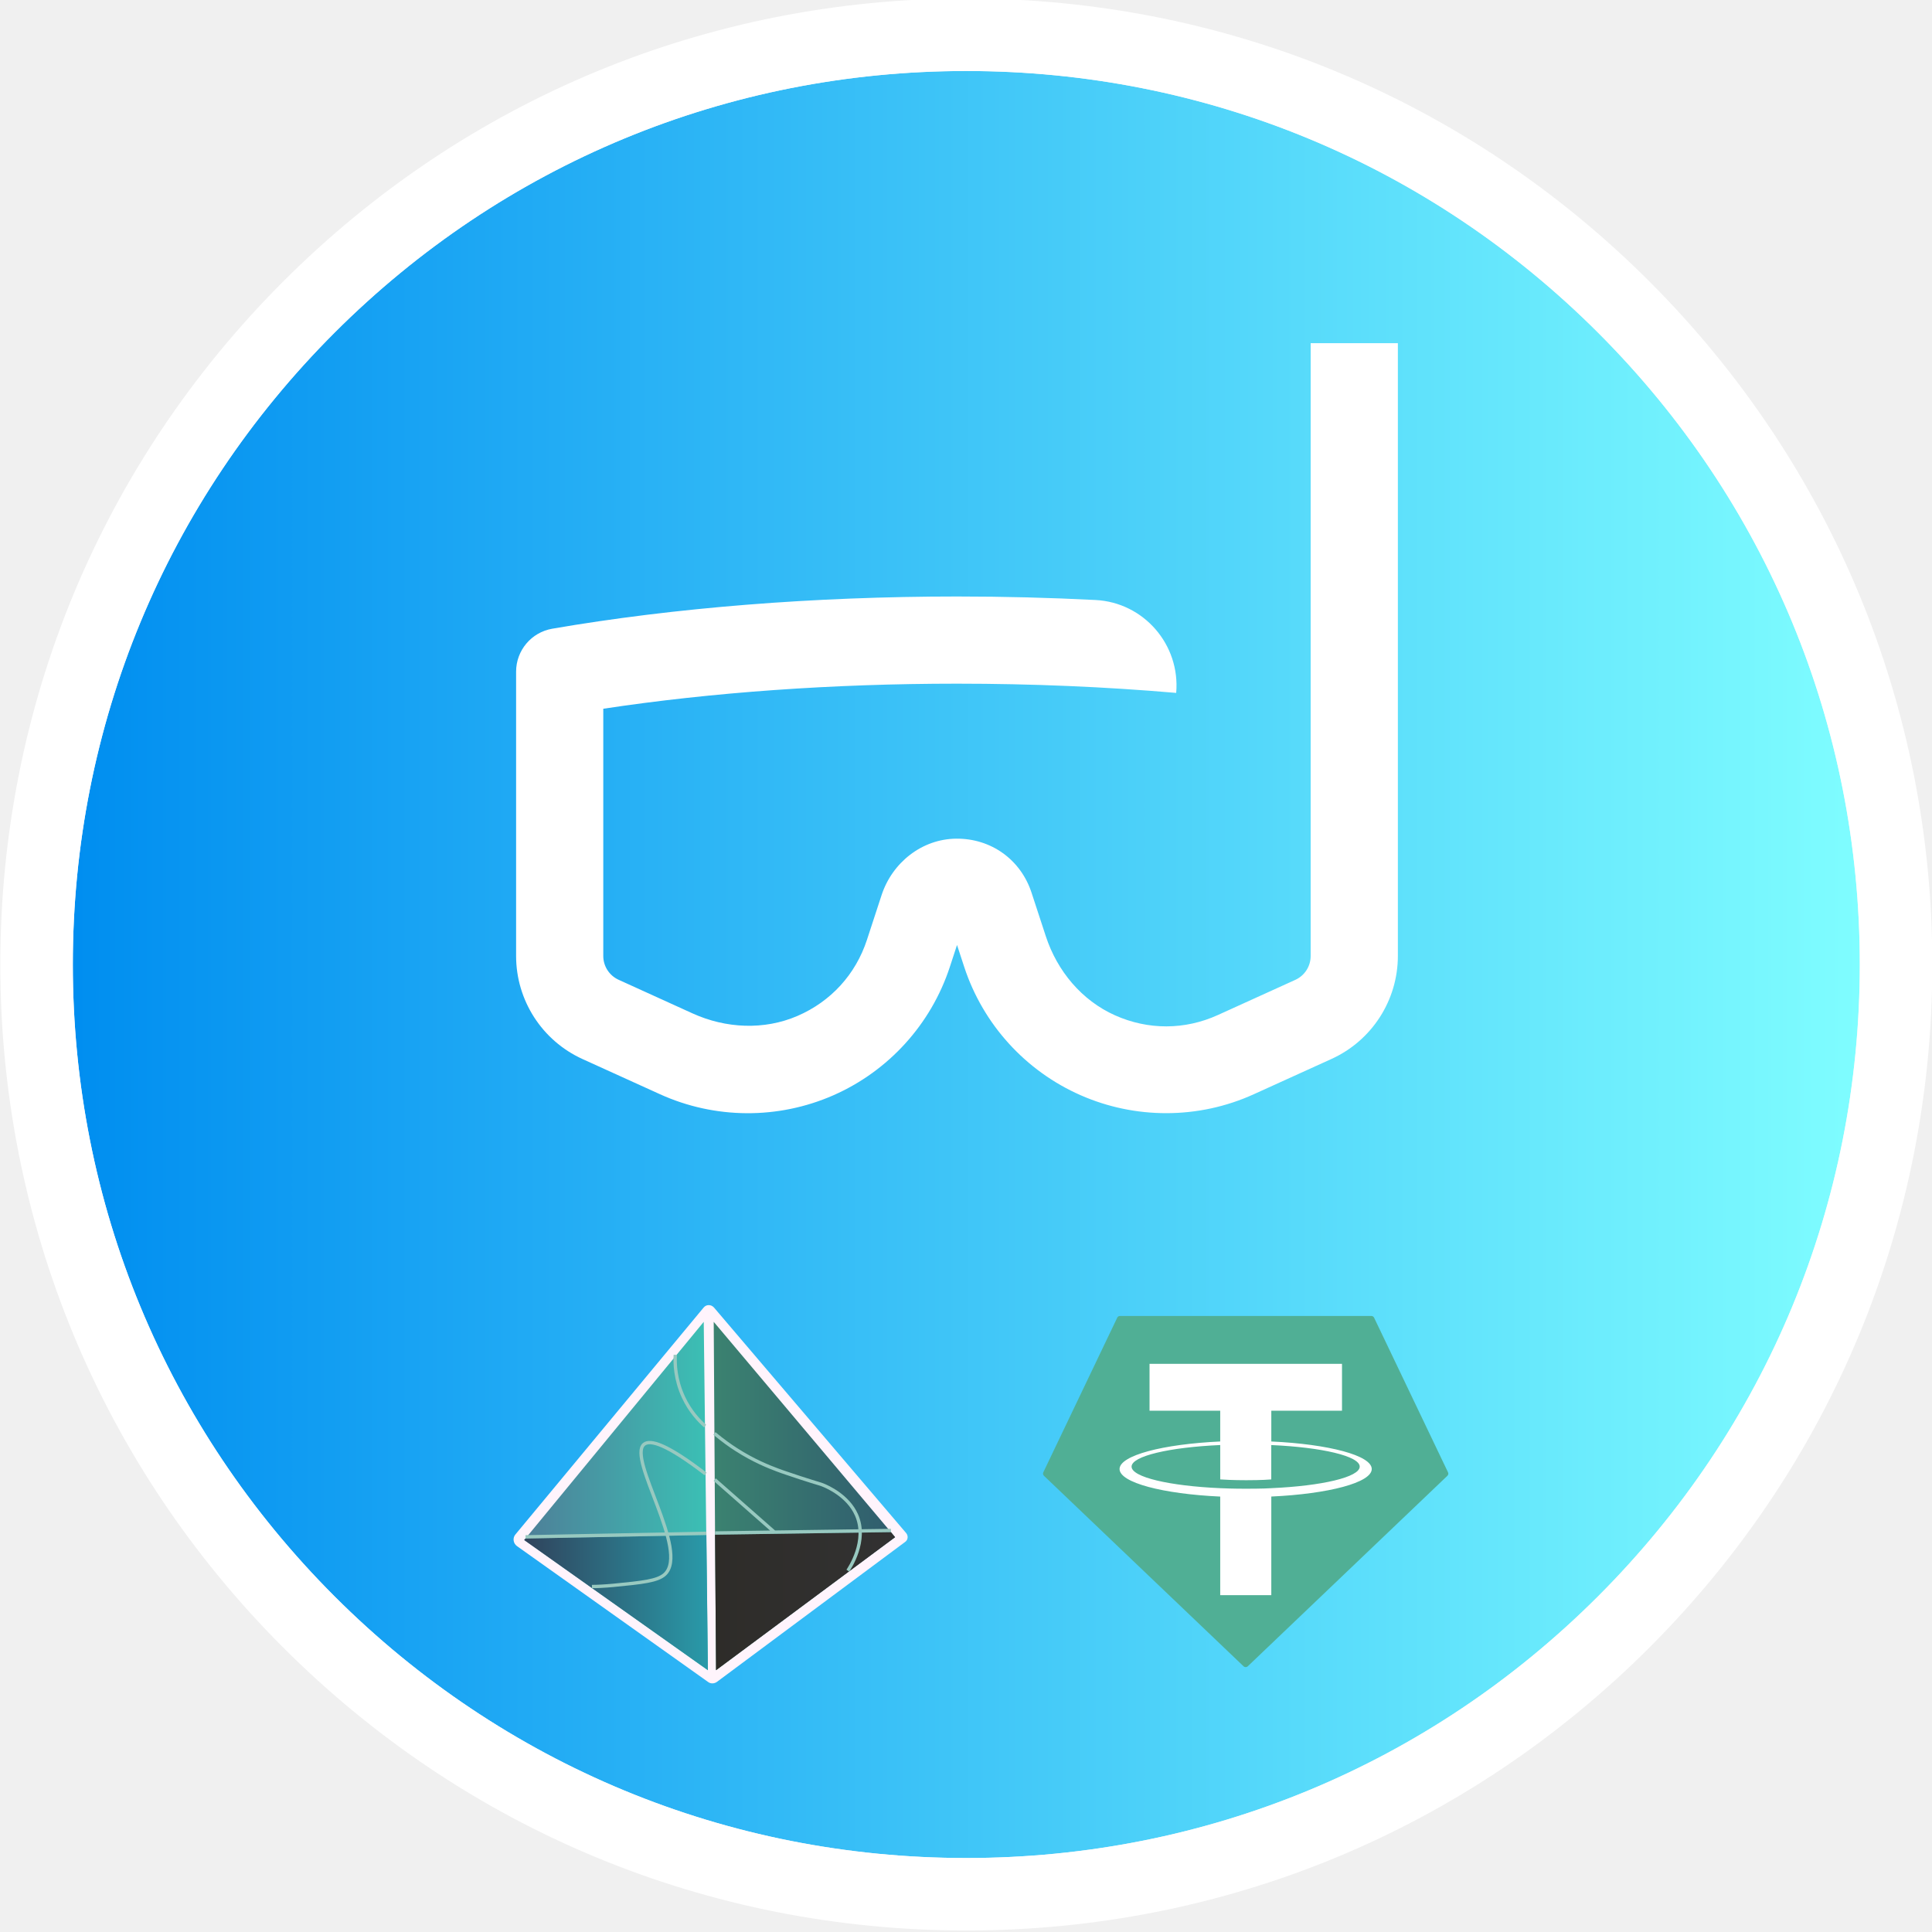
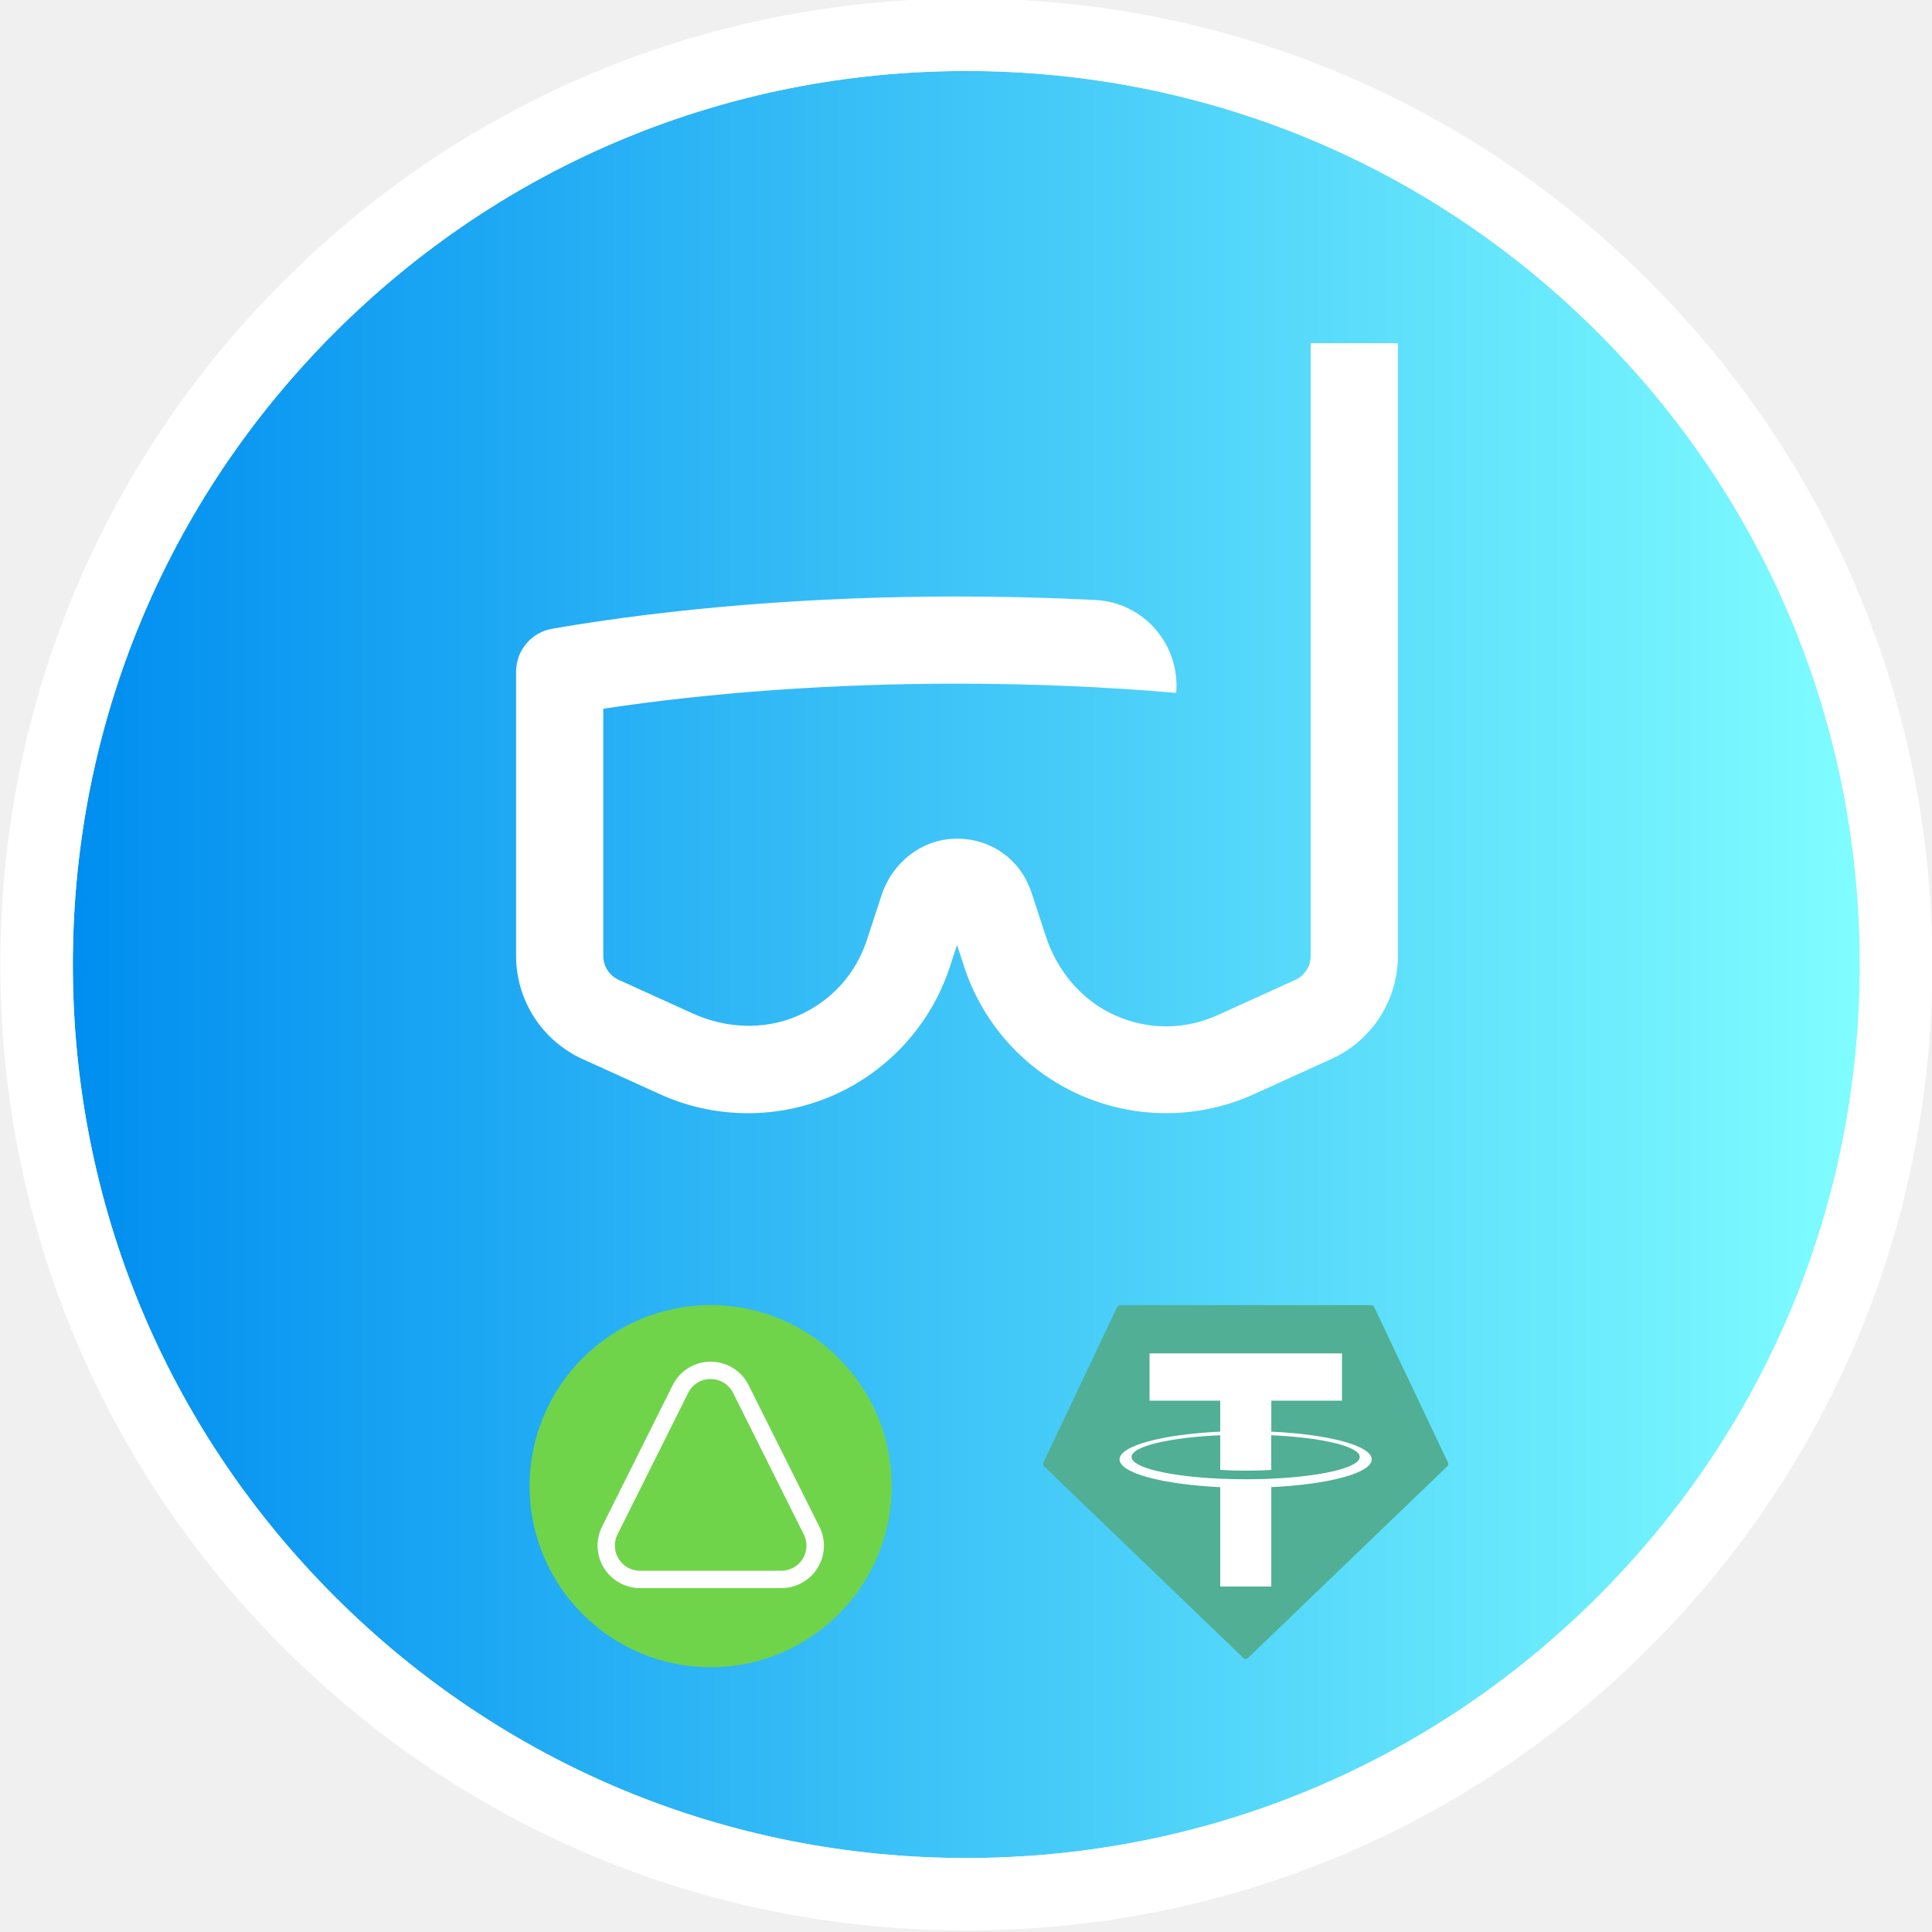
<svg xmlns="http://www.w3.org/2000/svg" width="715" height="715" xml:space="preserve" overflow="hidden">
  <defs>
    <clipPath id="clip0">
      <rect x="1069" y="1666" width="715" height="715" />
    </clipPath>
    <linearGradient x1="1095.94" y1="2022.95" x2="1757.28" y2="2022.95" gradientUnits="userSpaceOnUse" spreadMethod="pad" id="fill1">
      <stop offset="0" stop-color="#008EF0" />
      <stop offset="0.001" stop-color="#008EF0" />
      <stop offset="1" stop-color="#7FFDFF" />
    </linearGradient>
    <clipPath id="clip2">
      <rect x="1259" y="1793" width="329" height="286" />
    </clipPath>
    <clipPath id="clip3">
      <rect x="1259" y="1793" width="329" height="286" />
    </clipPath>
    <clipPath id="clip4">
      <rect x="1259" y="1793" width="329" height="286" />
    </clipPath>
    <clipPath id="clip5">
-       <rect x="1259" y="2149" width="146" height="141" />
+       <rect x="1455" y="2149" width="150" height="132" />
    </clipPath>
    <clipPath id="clip6">
-       <rect x="1259" y="2149" width="146" height="141" />
+       <rect x="1455" y="2149" width="150" height="132" />
    </clipPath>
    <clipPath id="clip7">
-       <rect x="1259" y="2149" width="146" height="141" />
+       <rect x="1455" y="2149" width="150" height="132" />
    </clipPath>
-     <linearGradient x1="74.066" y1="70.261" x2="141.209" y2="70.261" gradientUnits="userSpaceOnUse" spreadMethod="pad" id="fill8">
-       <stop offset="0" stop-color="#3B8270" />
-       <stop offset="1" stop-color="#305C6E" />
-     </linearGradient>
-     <linearGradient x1="3.967" y1="70.261" x2="71.936" y2="70.261" gradientUnits="userSpaceOnUse" spreadMethod="pad" id="fill9">
-       <stop offset="0" stop-color="#4E7F98" />
-       <stop offset="1" stop-color="#3BC0B5" />
-     </linearGradient>
-     <linearGradient x1="3.967" y1="109.477" x2="71.936" y2="109.477" gradientUnits="userSpaceOnUse" spreadMethod="pad" id="fill10">
-       <stop offset="0" stop-color="#30435C" />
-       <stop offset="1" stop-color="#299AA9" />
-     </linearGradient>
-     <linearGradient x1="74.583" y1="108.98" x2="141.209" y2="108.98" gradientUnits="userSpaceOnUse" spreadMethod="pad" id="fill11">
-       <stop offset="0" stop-color="#2E2C29" />
-       <stop offset="1" stop-color="#323232" />
-     </linearGradient>
-     <clipPath id="clip12">
-       <rect x="1455" y="2152" width="150" height="131" />
+     <clipPath id="clip8">
+       <rect x="1265" y="2149" width="135" height="134" />
    </clipPath>
-     <clipPath id="clip13">
-       <rect x="1455" y="2152" width="150" height="131" />
+     <clipPath id="clip9">
+       <rect x="1265" y="2149" width="135" height="134" />
    </clipPath>
-     <clipPath id="clip14">
-       <rect x="1455" y="2152" width="150" height="131" />
+     <clipPath id="clip10">
+       <rect x="1265" y="2149" width="135" height="134" />
    </clipPath>
  </defs>
  <g clip-path="url(#clip0)" transform="translate(-1069 -1666)">
    <path d="M1660.44 1789.13C1597.98 1726.67 1514.95 1692.27 1426.62 1692.27 1338.29 1692.27 1255.24 1726.67 1192.79 1789.13 1130.33 1851.58 1095.95 1934.63 1095.95 2022.94 1095.95 2111.26 1130.34 2194.31 1192.79 2256.76 1255.23 2319.22 1338.28 2353.62 1426.61 2353.62 1514.94 2353.62 1597.97 2319.22 1660.42 2256.76 1722.88 2194.31 1757.28 2111.27 1757.28 2022.94 1757.28 1934.61 1722.89 1851.58 1660.44 1789.13Z" fill="url(#fill1)" />
    <path d="M1426.62 2380.44C1331.13 2380.44 1241.35 2343.26 1173.83 2275.74 1106.3 2208.21 1069.12 2118.44 1069.12 2022.94 1069.12 1927.45 1106.3 1837.68 1173.83 1770.15 1241.35 1702.62 1331.13 1665.44 1426.62 1665.44 1522.11 1665.44 1611.88 1702.62 1679.41 1770.15 1746.94 1837.68 1784.12 1927.45 1784.12 2022.94 1784.12 2118.44 1746.94 2208.21 1679.41 2275.74 1611.88 2343.26 1522.11 2380.44 1426.62 2380.44ZM1426.62 1692.28C1338.29 1692.28 1255.26 1726.68 1192.8 1789.14 1130.34 1851.6 1095.95 1934.63 1095.95 2022.94 1095.95 2111.26 1130.34 2194.31 1192.79 2256.76 1255.23 2319.22 1338.28 2353.62 1426.61 2353.62 1514.94 2353.62 1597.97 2319.22 1660.42 2256.76 1722.88 2194.31 1757.28 2111.27 1757.28 2022.94 1757.28 1934.61 1722.88 1851.58 1660.42 1789.13 1597.97 1726.67 1514.94 1692.28 1426.62 1692.28Z" fill="#FFFFFF" />
    <g clip-path="url(#clip2)">
      <g clip-path="url(#clip3)">
        <g clip-path="url(#clip4)">
          <path d="M240.488 284.964C229.705 284.964 218.936 282.761 208.868 278.339 188.424 269.365 172.709 252.045 165.763 230.828L163.108 222.715 160.452 230.828C153.506 252.045 137.791 269.365 117.348 278.354 96.904 287.328 73.528 287.182 53.202 277.945L24.587 264.944C9.616 258.144 0 243.217 0 226.772L0 121.565C0 113.714 5.647 107.002 13.381 105.674 58.528 97.882 110.3 93.753 163.108 93.753 180.37 93.753 197.515 94.19 214.354 95.051 232.214 95.971 245.727 111.598 244.18 129.43 218.002 127.168 190.73 126.015 163.108 126.015 117.275 126.015 72.361 129.211 32.248 135.296L32.248 226.786C32.248 230.58 34.466 234.024 37.924 235.6L65.284 248.047C77.556 253.621 91.739 254.321 104.113 248.966 116.472 243.611 125.592 233.615 129.78 220.833L135.193 204.286C139.133 192.233 150.135 183.478 162.816 183.376 175.715 183.259 186.673 191.138 190.672 203.366L195.968 219.534C200.171 232.346 209.232 243.246 221.533 248.747 233.834 254.248 247.39 254.204 259.633 248.63L288.247 235.629C291.705 234.053 293.923 230.609 293.923 226.816L293.923 0 326.186 0 326.186 226.743C326.186 243.188 316.57 258.115 301.599 264.915L272.984 277.916C262.711 282.615 251.607 284.964 240.488 284.964Z" fill="#FFFFFF" transform="matrix(1.00044 0 0 1 1260 1793)" />
        </g>
      </g>
    </g>
    <g clip-path="url(#clip5)">
      <g clip-path="url(#clip6)">
        <g clip-path="url(#clip7)">
-           <path d="M144.95 87.13 75.246 138.669C74.322 139.347 72.968 139.408 72.044 138.731L1.232 88.669C-0.123 87.684-0.431 85.714 0.677 84.421L70.32 0.924C71.305-0.308 73.152-0.308 74.199 0.924L145.319 83.928C146.12 84.913 145.997 86.391 144.95 87.13Z" fill="#FFF4FC" transform="matrix(1 0 0 1.00558 1259.06 2149)" />
-           <path d="M141.194 85.406 74.938 134.359 74.569 84.482 74.076 6.158 139.654 83.559Z" fill="url(#fill8)" transform="matrix(1 0 0 1.00558 1259.06 2149)" />
-           <path d="M3.941 86.453 71.921 134.359 70.381 6.158Z" fill="url(#fill9)" transform="matrix(1 0 0 1.00558 1259.06 2149)" />
-           <path d="M71.367 84.605 4.433 85.899 3.941 86.453 71.921 134.359Z" fill="url(#fill10)" transform="matrix(1 0 0 1.00558 1259.06 2149)" />
-           <path d="M74.569 84.482 139.654 83.559 141.194 85.406 74.938 134.359Z" fill="url(#fill11)" transform="matrix(1 0 0 1.00558 1259.06 2149)" />
-           <path d="M74.569 83.867 139.654 82.943M71.367 83.99 4.433 85.283M71.059 62.13C56.65 51.108 50.554 49.384 48.276 51.231 41.995 56.465 65.271 90.517 55.973 99.076 53.263 101.539 47.66 102.093 36.884 103.14 33.559 103.448 30.788 103.571 29.002 103.571M96.551 83.559 74.445 64.224M59.852 18.288C59.667 21.305 59.79 27.278 62.869 33.867 65.332 39.162 68.719 42.611 70.874 44.52M123.706 97.721C124.26 96.921 131.157 86.761 126.908 77.216 123.768 70.135 116.071 66.872 114.901 66.379 113.361 65.702 113.3 65.886 106.095 63.547 101.724 62.069 99.507 61.391 97.598 60.652 94.642 59.544 88.916 57.327 82.389 53.14 80.234 51.785 77.463 49.815 74.322 47.229" stroke="#98C9C0" stroke-width="1.232" stroke-miterlimit="10" fill="none" transform="matrix(1 0 0 1.00558 1259.06 2149)" />
+           <path d="M27.465 0.641 0.115 58.09C-0.099 58.528-0.002 59.055 0.354 59.389L74.22 130.171C74.656 130.589 75.344 130.589 75.78 130.171L149.646 59.394C150.002 59.059 150.098 58.533 149.885 58.094L122.535 0.645C122.354 0.251 121.961-0.001 121.527 1.68578e-08L28.482 0C28.046-0.005 27.648 0.246 27.465 0.641L27.465 0.641Z" fill="#50AF95" fill-rule="evenodd" transform="matrix(1 0 0 1.00359 1455 2149.02)" />
+           <path d="M84.49 63.99 84.49 63.99C83.96 64.029 81.22 64.193 75.108 64.193 70.247 64.193 66.796 64.047 65.585 63.99L65.585 63.99C46.799 63.163 32.777 59.893 32.777 55.978 32.777 52.062 46.799 48.797 65.585 47.957L65.585 60.733C66.813 60.821 70.331 61.029 75.192 61.029 81.025 61.029 83.947 60.786 84.472 60.737L84.472 47.966C103.219 48.801 117.21 52.071 117.21 55.978 117.21 59.884 103.223 63.154 84.472 63.985L84.472 63.985ZM84.49 46.644 84.49 35.212 110.652 35.212 110.652 17.778 39.423 17.778 39.423 35.212 65.581 35.212 65.581 46.64C44.32 47.617 28.331 51.828 28.331 56.875 28.331 61.921 44.32 66.128 65.581 67.109L65.581 103.744 84.486 103.744 84.486 67.096C105.698 66.12 121.66 61.913 121.66 56.87 121.66 51.828 105.711 47.621 84.486 46.64L84.486 46.64ZM84.49 46.644 84.49 46.644Z" fill="#FFFFFF" fill-rule="evenodd" transform="matrix(1 0 0 1.00359 1455 2149.02)" />
        </g>
      </g>
    </g>
-     <g clip-path="url(#clip12)">
-       <g clip-path="url(#clip13)">
-         <g clip-path="url(#clip14)">
-           <path d="M27.353 0.638 0.114 57.854C-0.098 58.29-0.002 58.815 0.352 59.148L73.918 129.642C74.353 130.058 75.037 130.058 75.472 129.642L149.038 59.152C149.392 58.819 149.488 58.295 149.275 57.858L122.036 0.643C121.857 0.25 121.465-0.001 121.033 1.67892e-08L28.366 0C27.932-0.005 27.535 0.245 27.353 0.638L27.353 0.638Z" fill="#50AF95" fill-rule="evenodd" transform="matrix(1.00408 0 0 1 1455 2153.02)" />
-           <path d="M84.146 63.729 84.146 63.729C83.618 63.769 80.89 63.932 74.803 63.932 69.961 63.932 66.524 63.786 65.318 63.729L65.318 63.729C46.609 62.906 32.644 59.649 32.644 55.75 32.644 51.85 46.609 48.598 65.318 47.762L65.318 60.486C66.542 60.574 70.045 60.781 74.886 60.781 80.696 60.781 83.605 60.538 84.129 60.49L84.129 47.771C102.799 48.602 116.733 51.859 116.733 55.75 116.733 59.641 102.803 62.898 84.129 63.725L84.129 63.725ZM84.146 46.455 84.146 35.069 110.202 35.069 110.202 17.706 39.263 17.706 39.263 35.069 65.314 35.069 65.314 46.45C44.14 47.423 28.216 51.617 28.216 56.643 28.216 61.669 44.14 65.859 65.314 66.837L65.314 103.322 84.142 103.322 84.142 66.823C105.268 65.851 121.165 61.661 121.165 56.639 121.165 51.617 105.281 47.427 84.142 46.45L84.142 46.45ZM84.146 46.455 84.146 46.455Z" fill="#FFFFFF" fill-rule="evenodd" transform="matrix(1.00408 0 0 1 1455 2153.02)" />
+     <g clip-path="url(#clip8)">
+       <g clip-path="url(#clip9)">
+         <g clip-path="url(#clip10)">
+           <path d="M67 0 67 0C103.989 0 134 30.01 134 67L134 67C134 103.989 103.989 134 67 134L67 134C30.01 134 0 103.989 0 67L0 67C0 30.01 30.01 0 67 0Z" fill="#70D44B" transform="matrix(1 0 0 1 1265 2149)" />
+           <path d="M67 27.358C70.536 27.358 73.746 29.359 75.328 32.523L101.477 84.867C103.757 89.473 101.896 95.056 97.289 97.336 95.987 97.987 94.591 98.313 93.148 98.313L40.851 98.313C35.733 98.313 31.546 94.126 31.546 89.007 31.546 87.565 31.872 86.123 32.523 84.867L58.671 32.523C60.253 29.312 63.464 27.312 67 27.358M67 20.938C61.044 20.938 55.601 24.287 52.949 29.638L26.8 81.982C22.938 89.752 26.055 99.15 33.826 103.059 36.012 104.129 38.432 104.734 40.851 104.734L93.195 104.734C101.849 104.734 108.921 97.708 108.921 89.054 108.921 86.635 108.363 84.215 107.246 82.028L81.051 29.638C78.399 24.287 72.955 20.938 67 20.938Z" fill="#FFFFFF" transform="matrix(1 0 0 1 1265 2149)" />
        </g>
      </g>
    </g>
  </g>
</svg>
